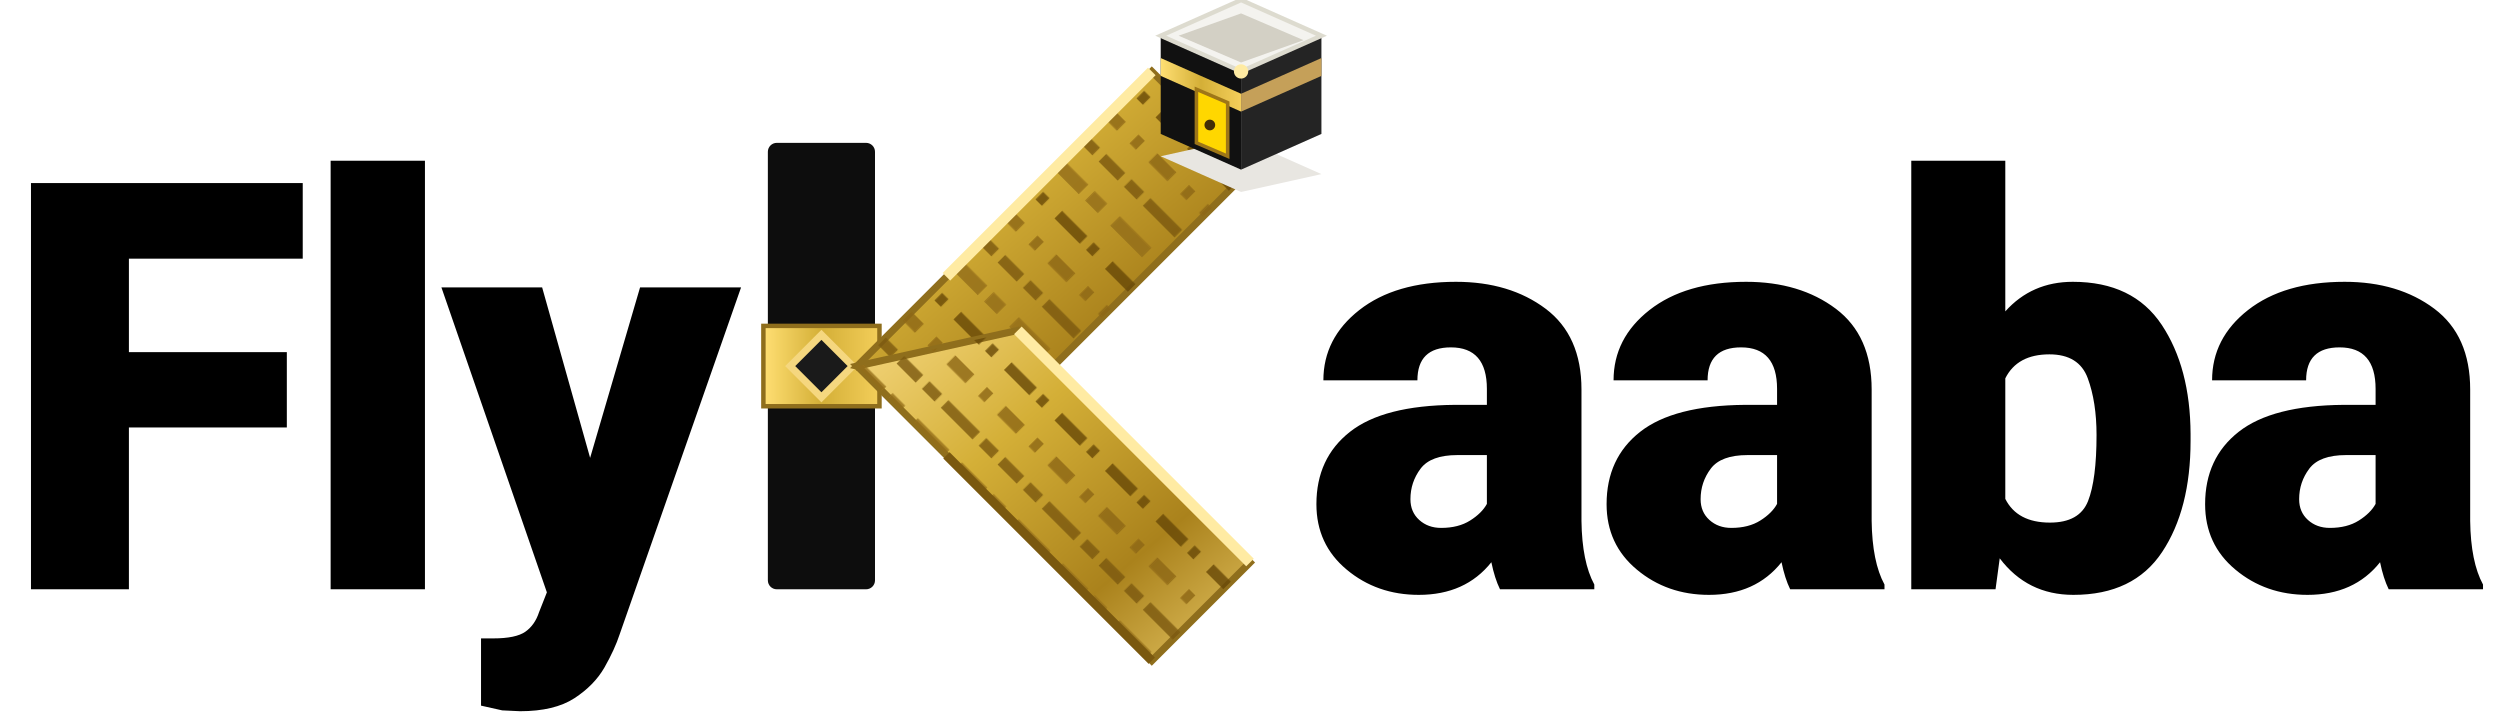
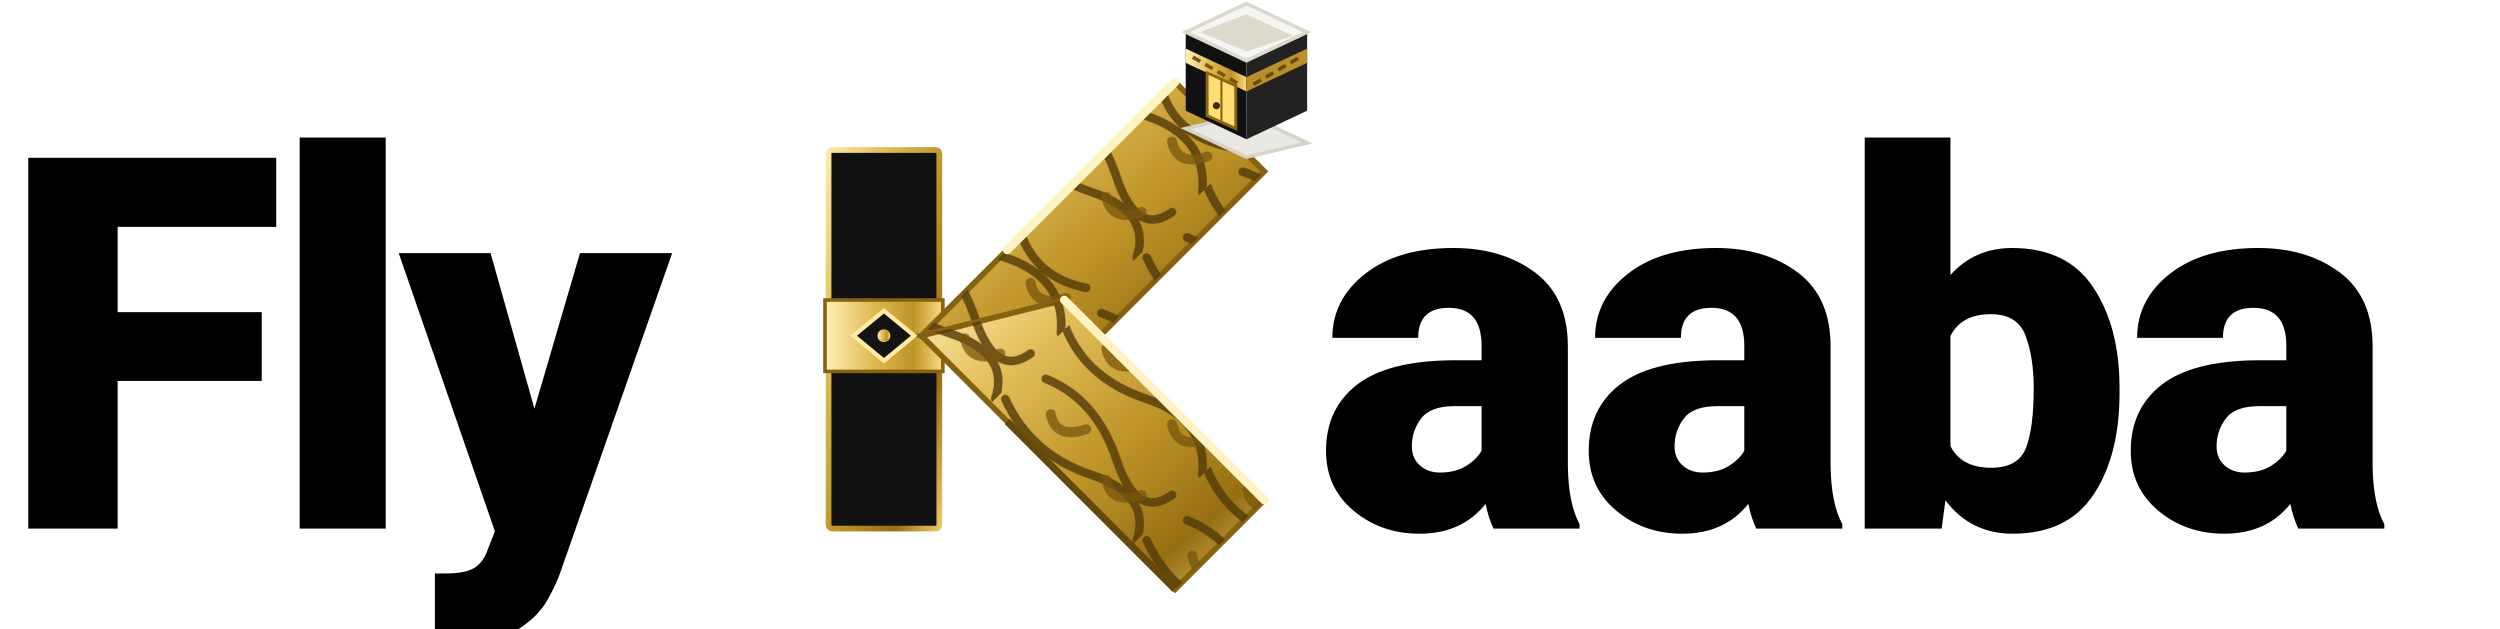
- <svg xmlns="http://www.w3.org/2000/svg" viewBox="0 0 280 80" fill="none" className="h-full w-auto">
+ <svg xmlns="http://www.w3.org/2000/svg" viewBox="0 0 350 88" fill="none" class="h-full w-auto">
  <defs>
-     <linearGradient id="kiswahGold" x1="0%" y1="0%" x2="100%" y2="100%">
-       <stop offset="0%" stop-color="#F5D77F" />
-       <stop offset="35%" stop-color="#D4AF37" />
-       <stop offset="70%" stop-color="#AA821C" />
-       <stop offset="100%" stop-color="#E6C665" />
+     <linearGradient id="fkl-gold" x1="0%" y1="0%" x2="100%" y2="100%">
+       <stop offset="0%" stop-color="#FDEAA8" />
+       <stop offset="25%" stop-color="#E2BD58" />
+       <stop offset="55%" stop-color="#BD9226" />
+       <stop offset="80%" stop-color="#966F13" />
+       <stop offset="100%" stop-color="#E8C765" />
    </linearGradient>
-     <linearGradient id="goldHizam" x1="0%" y1="0%" x2="100%" y2="0%">
-       <stop offset="0%" stop-color="#FFDF73" />
-       <stop offset="50%" stop-color="#D4AF37" />
-       <stop offset="100%" stop-color="#F3CE5A" />
+     <linearGradient id="fkl-hizam" x1="0%" y1="0%" x2="100%" y2="0%">
+       <stop offset="0%" stop-color="#FFF2B8" />
+       <stop offset="40%" stop-color="#E0BA55" />
+       <stop offset="75%" stop-color="#BF9528" />
+       <stop offset="100%" stop-color="#F9DB7D" />
    </linearGradient>
-     <pattern id="calligraphyPattern" width="16" height="16" patternUnits="userSpaceOnUse" patternTransform="rotate(45)">
-       <line x1="0" y1="2" x2="16" y2="2" stroke="#7A580F" stroke-width="1.2" stroke-dasharray="3,1,2,1" />
-       <line x1="0" y1="6" x2="16" y2="6" stroke="#926D19" stroke-width="1.5" stroke-dasharray="2,2,4,1" />
-       <line x1="0" y1="10" x2="16" y2="10" stroke="#664706" stroke-width="1.2" stroke-dasharray="4,1,1,2" />
-       <line x1="0" y1="14" x2="16" y2="14" stroke="#8C6615" stroke-width="1.4" stroke-dasharray="1,2,3,2" />
+     <pattern id="fkl-calligraphy" width="28" height="28" patternUnits="userSpaceOnUse" patternTransform="rotate(45)">
+       <path d="M 2,4 Q 8,1 14,4 T 26,3 M 0,9 Q 7,12 15,8 T 28,10 M 3,16 Q 10,13 18,17 T 27,15 M 1,22 Q 9,25 17,21 T 28,23" stroke="#543C08" stroke-width="1.2" stroke-linecap="round" fill="none" opacity="0.82" />
+       <path d="M 6,7 Q 9,9 11,5 M 20,8 Q 23,10 25,6 M 7,19 Q 10,21 12,17 M 19,20 Q 22,22 24,18" stroke="#78560E" stroke-width="1.4" stroke-linecap="round" fill="none" opacity="0.75" />
    </pattern>
  </defs>
-   <text x="0" y="66" font-family="system-ui, -apple-system, BlinkMacSystemFont, 'Segoe UI', Roboto, 'Helvetica Neue', Arial, sans-serif" font-size="64" font-weight="900" letter-spacing="-1.5px" fill="#000000">Fly</text>
-   <g transform="translate(86, 0)">
-     <rect x="0" y="16" width="12" height="50" rx="1" fill="#0D0D0D" />
-     <rect x="-0.5" y="36.5" width="13" height="9" fill="url(#goldHizam)" stroke="#8F6E1C" stroke-width="0.5" />
-     <polygon points="6,37.5 9.5,41 6,44.5 2.5,41" fill="#1A1A1A" stroke="#F5D77F" stroke-width="0.8" />
+   <text x="0" y="74" font-family="'Plus Jakarta Sans', system-ui, -apple-system, BlinkMacSystemFont, 'Segoe UI', Roboto, sans-serif" font-size="73" font-weight="800" letter-spacing="-2px" fill="#000000">Fly</text>
+   <g transform="translate(116, 0)">
+     <rect x="0" y="21" width="15.5" height="53" rx="0.5" fill="#111111" stroke="url(#fkl-gold)" stroke-width="0.8" />
+     <rect x="-0.5" y="42" width="16.5" height="10" fill="url(#fkl-hizam)" stroke="#856111" stroke-width="0.5" />
+     <polygon points="7.75,43.5 12,47 7.75,50.5 3.5,47" fill="#141414" stroke="#FFEBA3" stroke-width="0.6" />
+     <circle cx="7.75" cy="47" r="0.9" fill="url(#fkl-hizam)" />
    <g>
-       <polygon points="10,41 20,31 43,8 54,19 28,45 10,41" fill="url(#kiswahGold)" stroke="#8F6E1C" stroke-width="0.8" />
-       <polygon points="10,41 20,31 43,8 54,19 28,45 10,41" fill="url(#calligraphyPattern)" opacity="0.8" />
-       <line x1="20" y1="31" x2="43" y2="8" stroke="#FFEBA3" stroke-width="1.2" />
-       <line x1="10" y1="41" x2="28" y2="45" stroke="#7A580F" stroke-width="1" />
+       <polygon points="13,47 25,35 48.5,11.5 61,24 33,52 13,47" fill="url(#fkl-gold)" stroke="#856111" stroke-width="0.8" />
+       <polygon points="13,47 25,35 48.5,11.5 61,24 33,52 13,47" fill="url(#fkl-calligraphy)" />
+       <line x1="25" y1="35" x2="48.5" y2="11.5" stroke="#FFF3C4" stroke-width="1.2" stroke-linecap="round" />
+       <line x1="13" y1="47" x2="33" y2="52" stroke="#664908" stroke-width="1" />
    </g>
    <g>
-       <polygon points="10,41 28,37 54,63 43,74 20,51 10,41" fill="url(#kiswahGold)" stroke="#8F6E1C" stroke-width="0.8" />
-       <polygon points="10,41 28,37 54,63 43,74 20,51 10,41" fill="url(#calligraphyPattern)" opacity="0.8" />
-       <line x1="28" y1="37" x2="54" y2="63" stroke="#FFEBA3" stroke-width="1.2" />
-       <line x1="20" y1="51" x2="43" y2="74" stroke="#7A580F" stroke-width="1" />
+       <polygon points="13,47 33,42 61,70 48.5,82.5 25,59 13,47" fill="url(#fkl-gold)" stroke="#856111" stroke-width="0.8" />
+       <polygon points="13,47 33,42 61,70 48.5,82.5 25,59 13,47" fill="url(#fkl-calligraphy)" />
+       <line x1="33" y1="42" x2="61" y2="70" stroke="#FFF3C4" stroke-width="1.2" stroke-linecap="round" />
+       <line x1="25" y1="59" x2="48.5" y2="82.5" stroke="#664908" stroke-width="1" />
    </g>
-     <g transform="translate(41, -4)">
-       <polygon points="12,19.5 21,23.5 12,25.5 3,21.5" fill="#E8E6E1" />
-       <polygon points="3,8 12,12 12,23 3,19" fill="#111111" />
-       <polygon points="3,10.5 12,14.5 12,16.5 3,12.5" fill="url(#goldHizam)" />
-       <polygon points="7,14 10.5,15.5 10.5,21.5 7,20" fill="#FFD700" stroke="#9E7618" stroke-width="0.4" />
-       <circle cx="8.5" cy="18" r="0.6" fill="#422E06" />
-       <polygon points="12,12 21,8 21,19 12,23" fill="#242424" />
-       <polygon points="12,14.5 21,10.5 21,12.5 12,16.5" fill="#C5A059" />
-       <polygon points="12,4 21,8 12,12 3,8" fill="#F4F3EF" stroke="#DDDBCF" stroke-width="0.5" />
-       <polygon points="12,5.5 19,8.5 12,11 5,8" fill="#D3D0C5" />
-       <circle cx="12" cy="12" r="0.8" fill="#FFEBA3" />
+     <g transform="translate(47.5, -3)">
+       <polygon points="11,19 19.5,23 11,25 2.5,21" fill="#EAE8E2" stroke="#D6D3C8" stroke-width="0.5" />
+       <polygon points="2.5,7.5 11,11.5 11,22.5 2.5,18.5" fill="#111111" />
+       <polygon points="2.5,9.8 11,13.8 11,15.8 2.5,11.8" fill="url(#fkl-hizam)" />
+       <line x1="3.5" y1="11" x2="10" y2="14.8" stroke="#7A560A" stroke-width="0.5" stroke-dasharray="1.2,0.8" />
+       <polygon points="5.5,13.2 9.5,15 9.5,21 5.5,19.2" fill="#FFDF73" stroke="#8C6510" stroke-width="0.4" />
+       <line x1="7.5" y1="14.1" x2="7.5" y2="20.1" stroke="#8C6510" stroke-width="0.3" />
+       <circle cx="6.8" cy="17.8" r="0.5" fill="#3D2903" />
+       <polygon points="11,11.5 19.5,7.5 19.5,18.5 11,22.5" fill="#222222" />
+       <polygon points="11,13.8 19.5,9.8 19.5,11.8 11,15.8" fill="#B88F2A" />
+       <line x1="12" y1="14.8" x2="18.5" y2="11" stroke="#694C0C" stroke-width="0.5" stroke-dasharray="1.2,0.8" />
+       <polygon points="11,3.5 19.5,7.5 11,11.5 2.5,7.5" fill="#F6F5F1" stroke="#DBD8CC" stroke-width="0.5" />
+       <polygon points="11,5 17.5,8 11,10.2 4.5,7.5" fill="#DDD9CC" />
+       <circle cx="11,11.5" r="0.75" fill="#FFEBA3" />
    </g>
  </g>
-   <text x="146" y="66" font-family="system-ui, -apple-system, BlinkMacSystemFont, 'Segoe UI', Roboto, 'Helvetica Neue', Arial, sans-serif" font-size="64" font-weight="900" letter-spacing="-1.5px" fill="#000000">aaba</text>
+   <text x="184" y="74" font-family="'Plus Jakarta Sans', system-ui, -apple-system, BlinkMacSystemFont, 'Segoe UI', Roboto, sans-serif" font-size="73" font-weight="800" letter-spacing="-2px" fill="#000000">aaba</text>
</svg>
